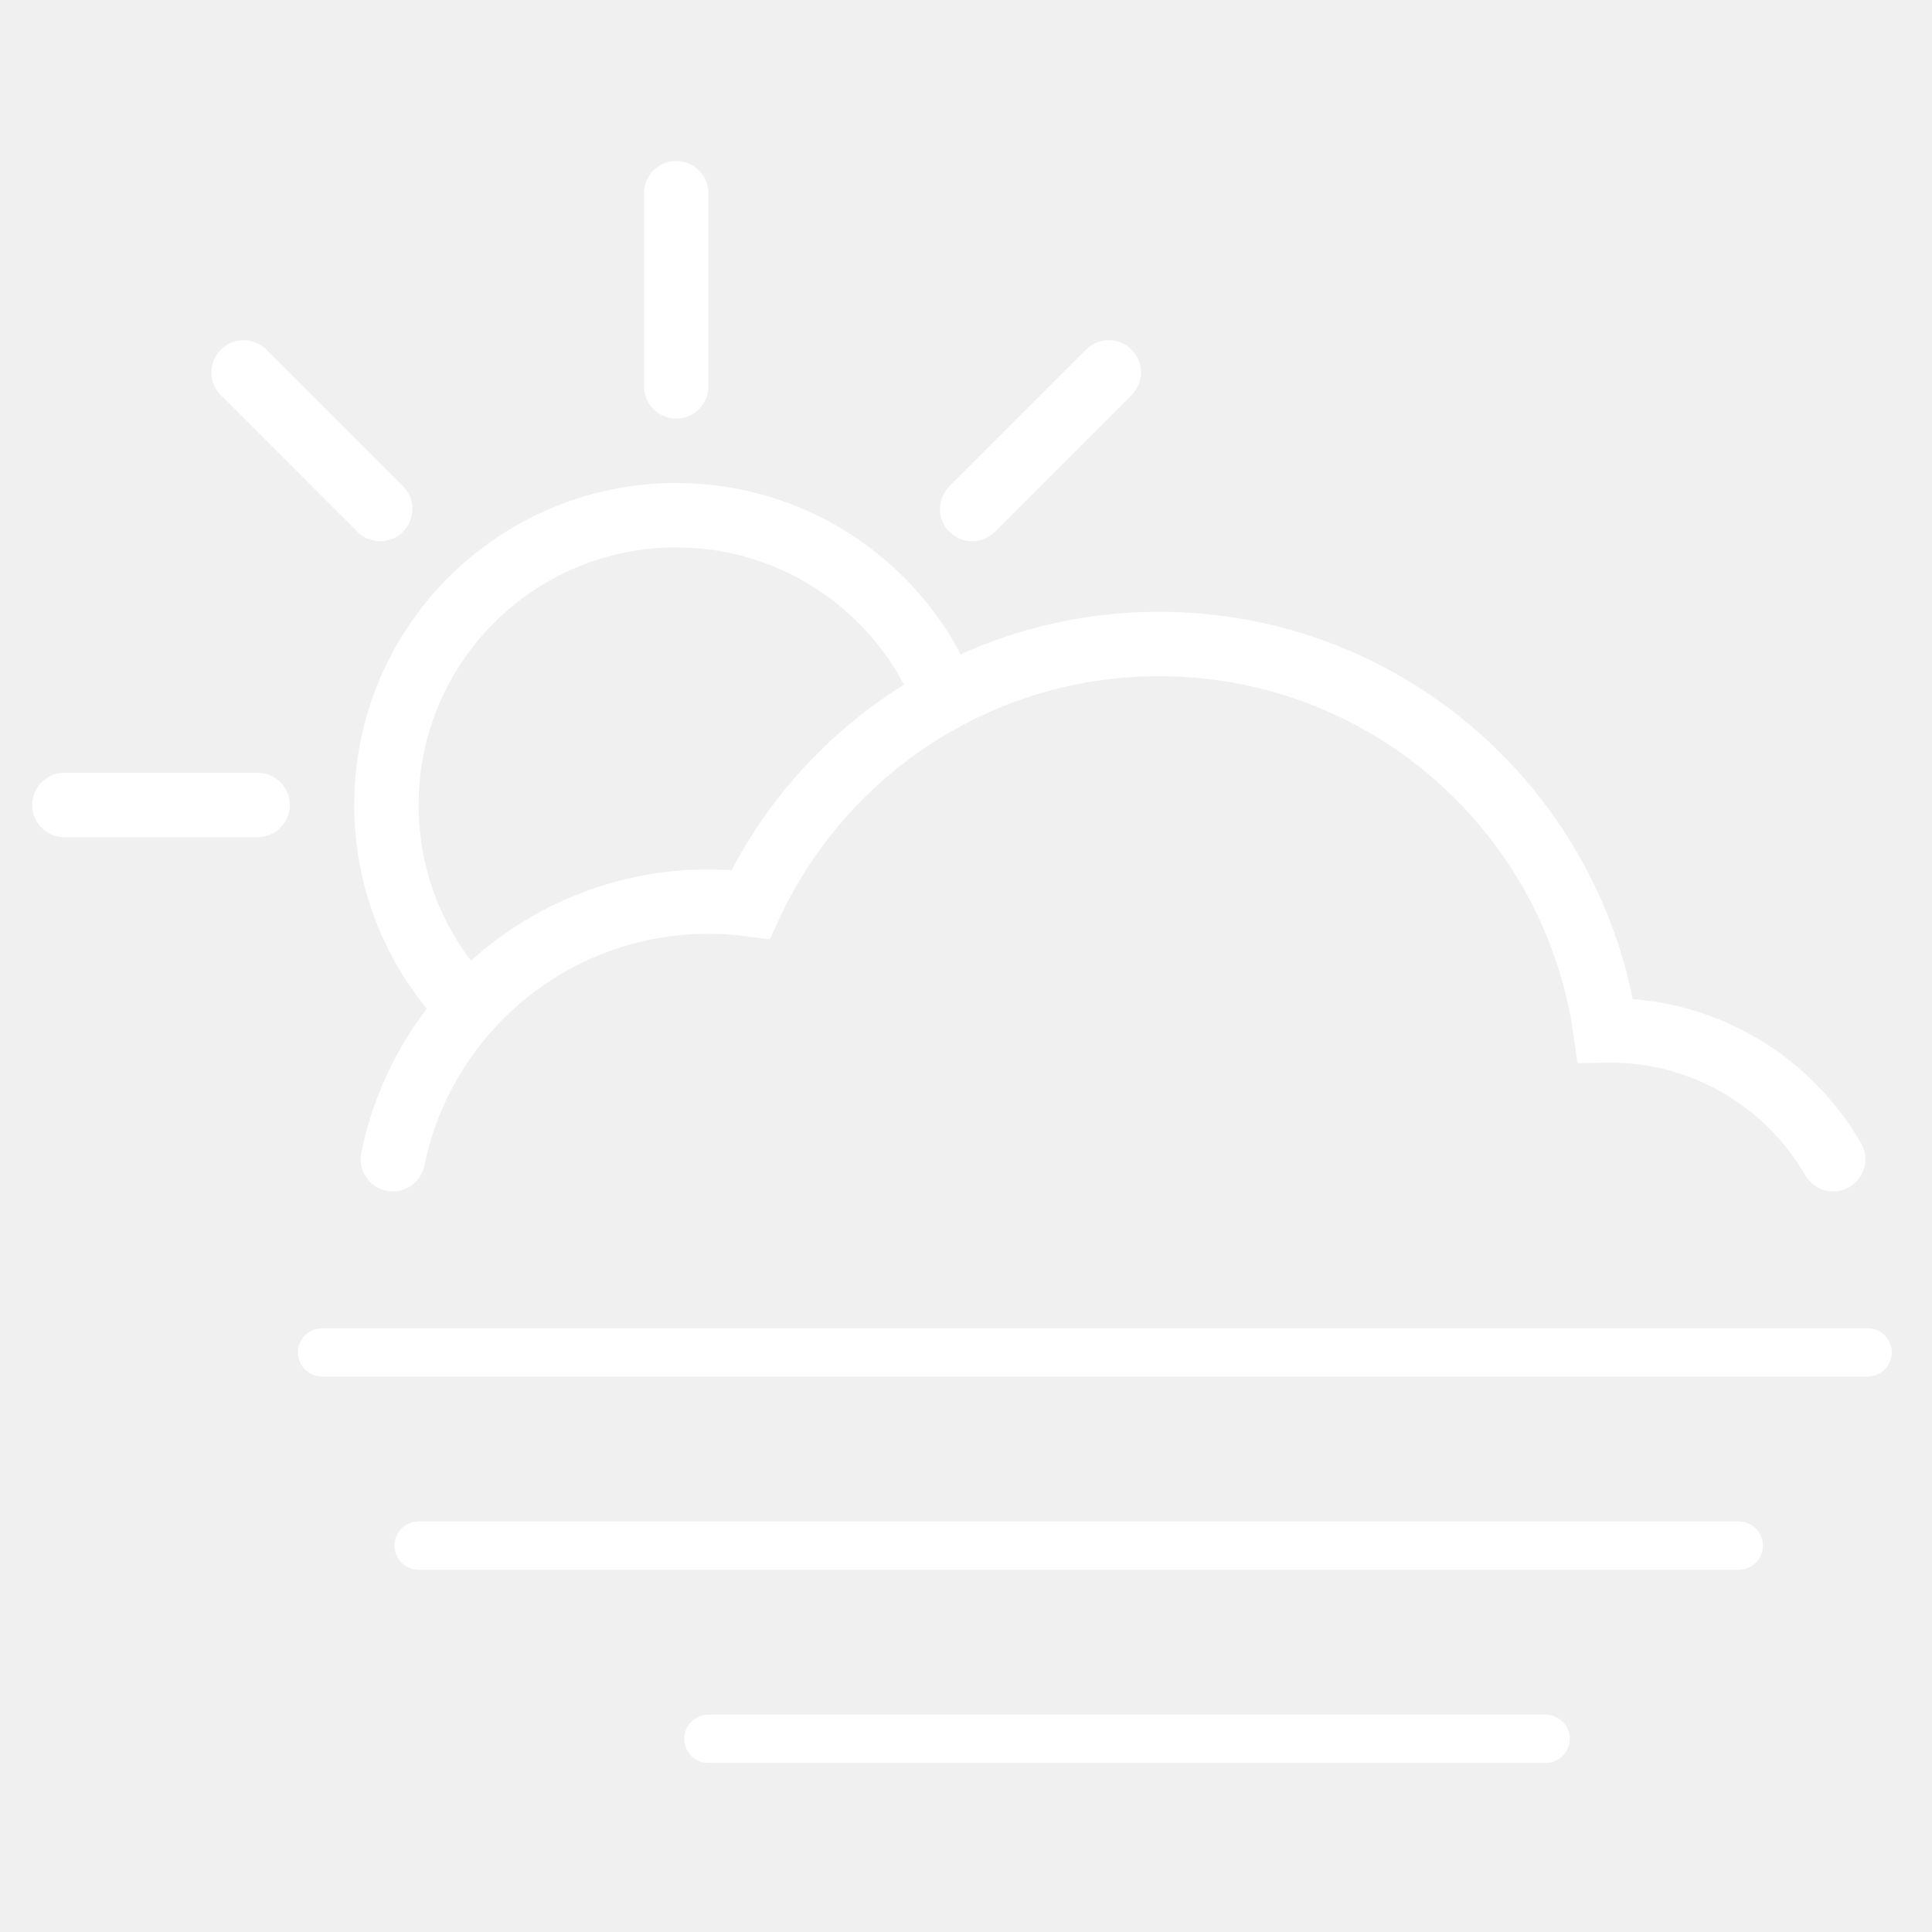
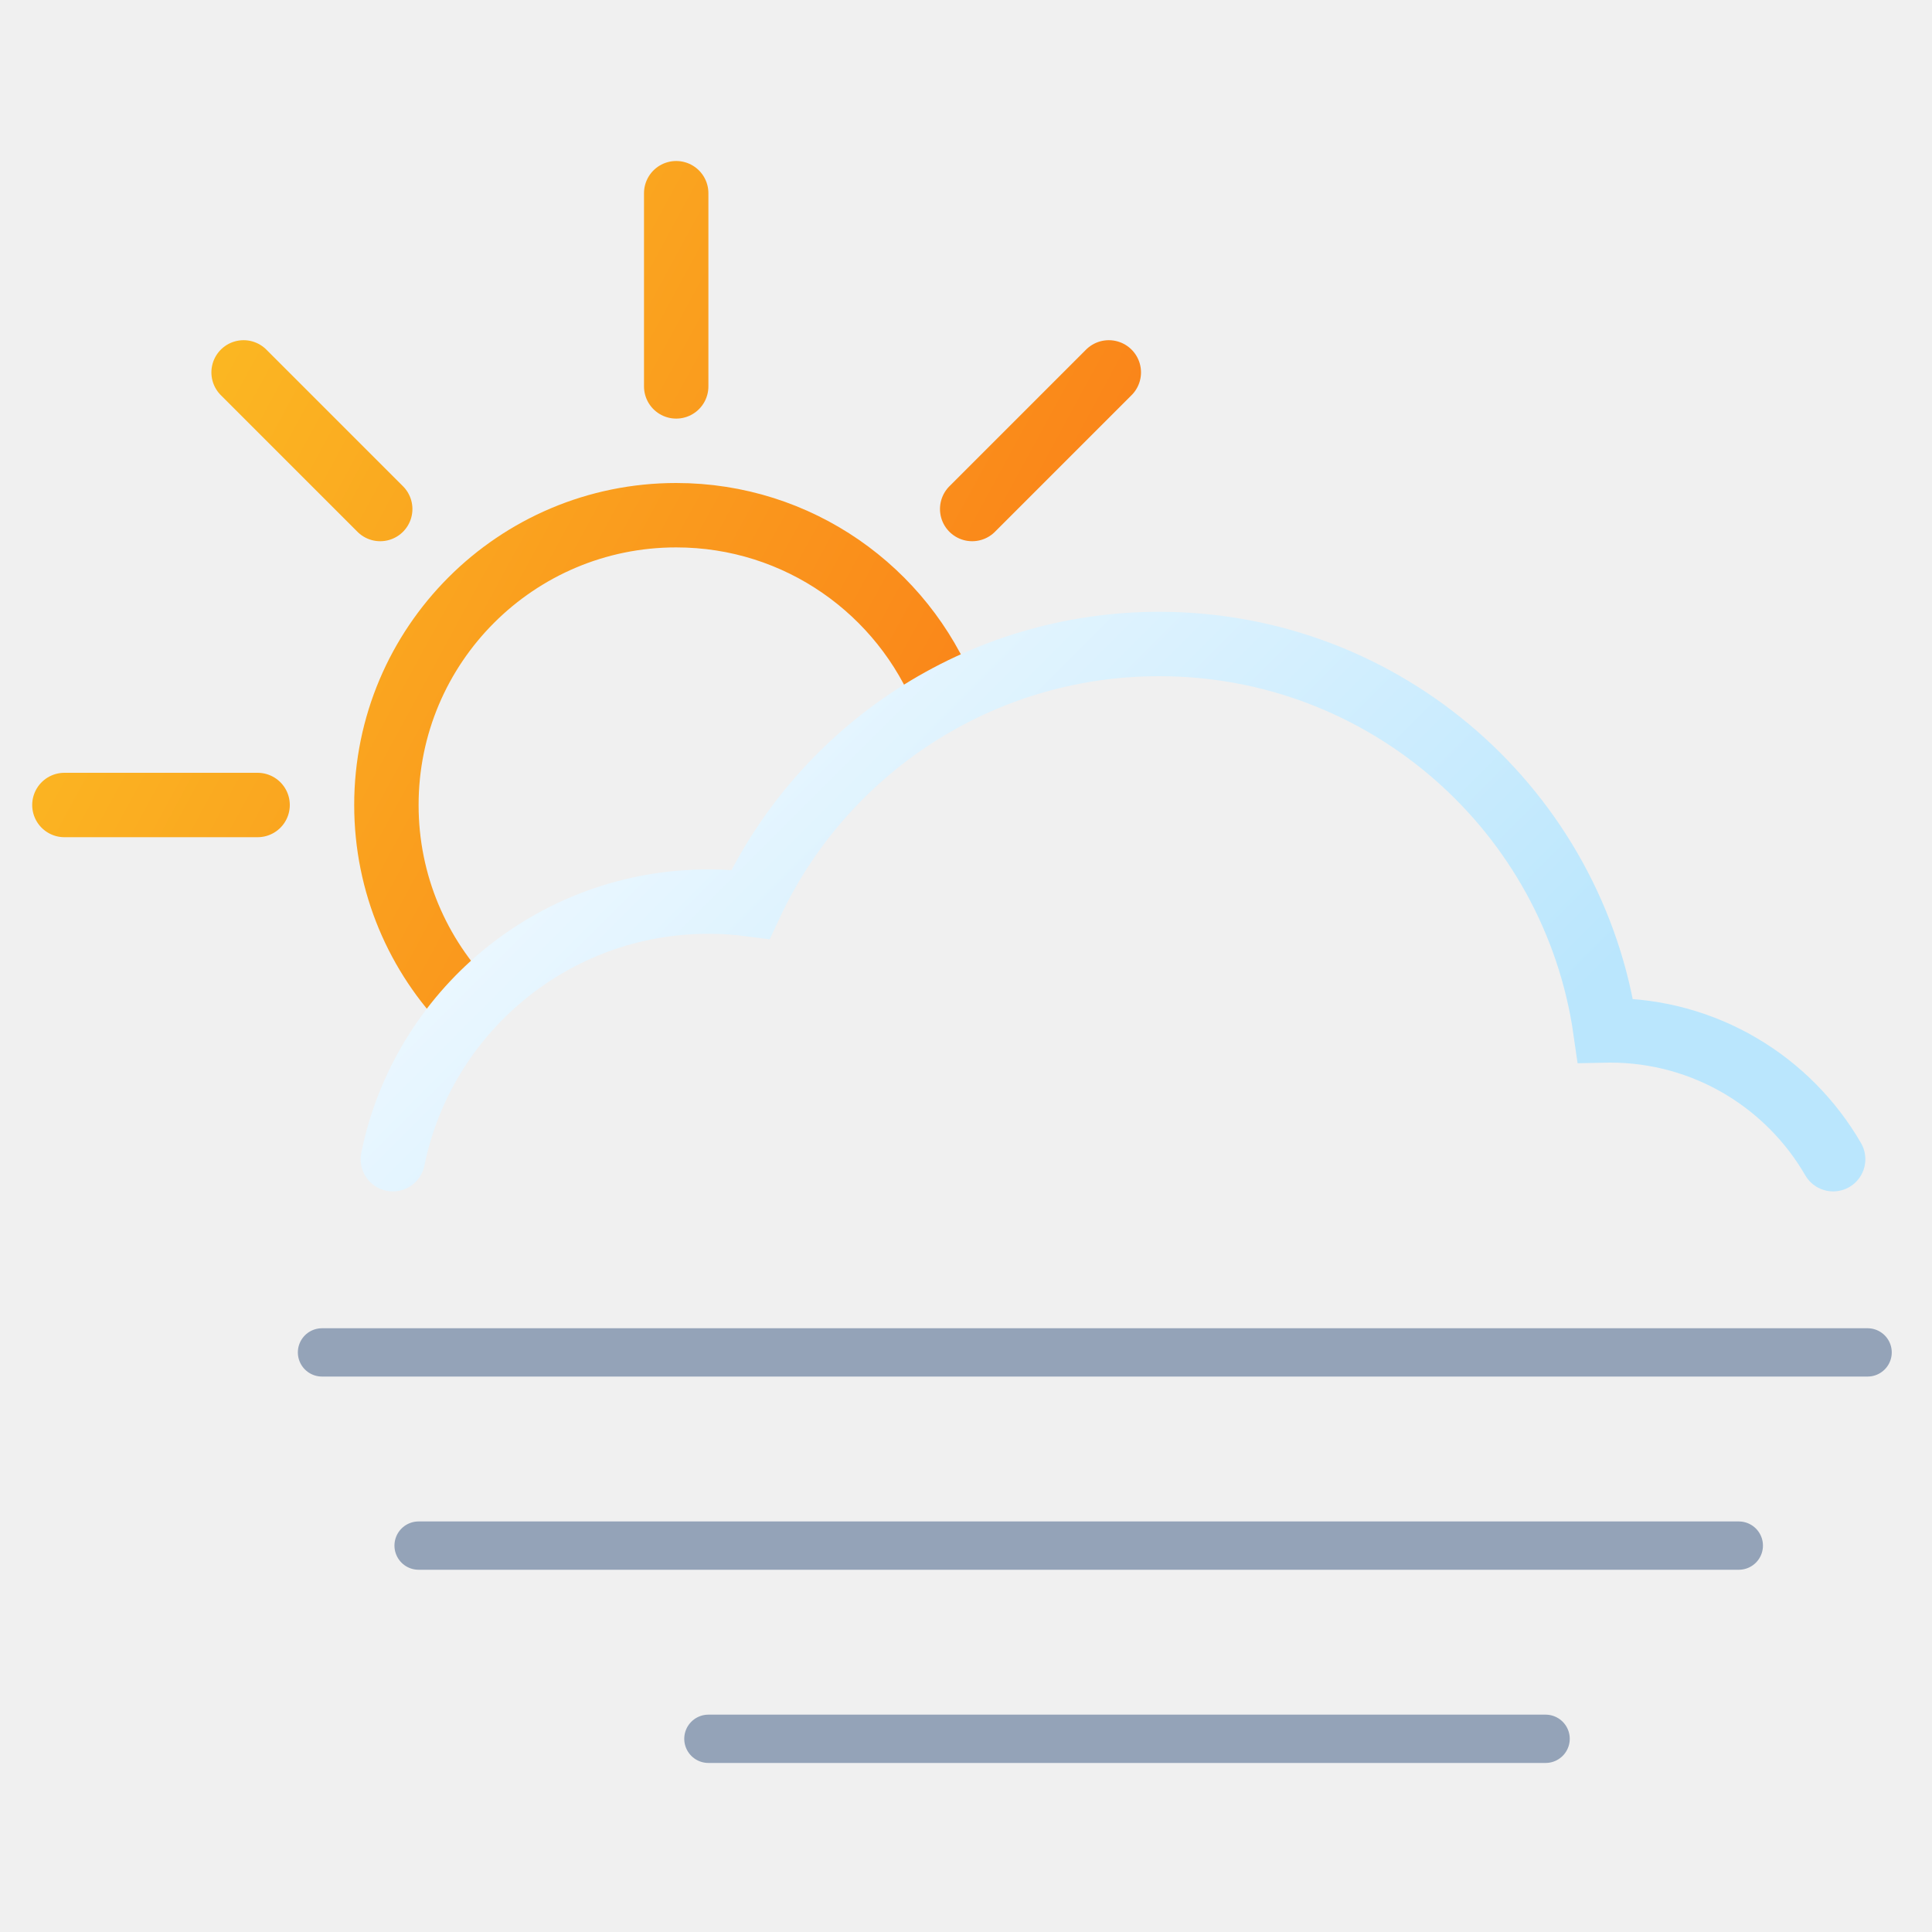
<svg xmlns="http://www.w3.org/2000/svg" width="60" height="60" viewBox="0 0 60 60" fill="none">
-   <path d="M34.435 11.565L30.192 15.808" stroke="white" stroke-width="2" stroke-linecap="round" />
-   <path d="M21 6L21 12" stroke="white" stroke-width="2" stroke-linecap="round" />
-   <path d="M7.565 11.565L11.808 15.808" stroke="white" stroke-width="2" stroke-linecap="round" />
-   <path d="M2 25L8 25" stroke="white" stroke-width="2" stroke-linecap="round" />
-   <path d="M29.364 21.67C28.04 18.348 24.794 16 21 16C16.029 16 12 20.029 12 25C12 27.454 12.982 29.678 14.575 31.302" stroke="white" stroke-width="2" />
-   <path d="M12.2 36C13.127 31.436 17.162 28 22 28C22.443 28 22.88 28.029 23.307 28.085C25.537 23.309 30.382 20 36 20C43.053 20 48.889 25.216 49.858 32.001C49.906 32 49.953 32 50 32C52.961 32 55.547 33.609 56.93 36" stroke="white" stroke-width="2" stroke-linecap="round" />
-   <path d="M10 42H58M13 48H54M22 54H48" stroke="white" stroke-width="1.5" stroke-linecap="round" />
+   <linearGradient id="50d-sun" x1="5" y1="5" x2="40" y2="24" gradientUnits="userSpaceOnUse">
+     <stop offset="0" stop-color="#fbbf24" />
+     <stop offset="1" stop-color="#f97316" />
+   </linearGradient>
+   <linearGradient id="50d-cloud" x1="20" y1="20" x2="40" y2="40" gradientUnits="userSpaceOnUse">
+     <stop offset="0" stop-color="#f0f9ff" />
+     <stop offset="1" stop-color="#bae6fd" />
+   </linearGradient>
+   <path stroke="url(#50d-sun)" stroke-width="2" stroke-linecap="round" d="M34.435 11.565L30.192 15.808" />
+   <path stroke="url(#50d-sun)" stroke-width="2" stroke-linecap="round" d="M21 6L21 12" />
+   <path stroke="url(#50d-sun)" stroke-width="2" stroke-linecap="round" d="M7.565 11.565L11.808 15.808" />
+   <path stroke="url(#50d-sun)" stroke-width="2" stroke-linecap="round" d="M2 25L8 25" />
+   <path stroke="url(#50d-sun)" stroke-width="2" d="M29.364 21.67C28.04 18.348 24.794 16 21 16C16.029 16 12 20.029 12 25C12 27.454 12.982 29.678 14.575 31.302" />
+   <path stroke="url(#50d-cloud)" stroke-width="2" stroke-linecap="round" d="M12.2 36C13.127 31.436 17.162 28 22 28C22.443 28 22.88 28.029 23.307 28.085C25.537 23.309 30.382 20 36 20C43.053 20 48.889 25.216 49.858 32.001C49.906 32 49.953 32 50 32C52.961 32 55.547 33.609 56.93 36" />
+   <path stroke="#94a3b8" stroke-width="1.5" stroke-linecap="round" d="M10 42H58M13 48H54M22 54H48" />
</svg>
